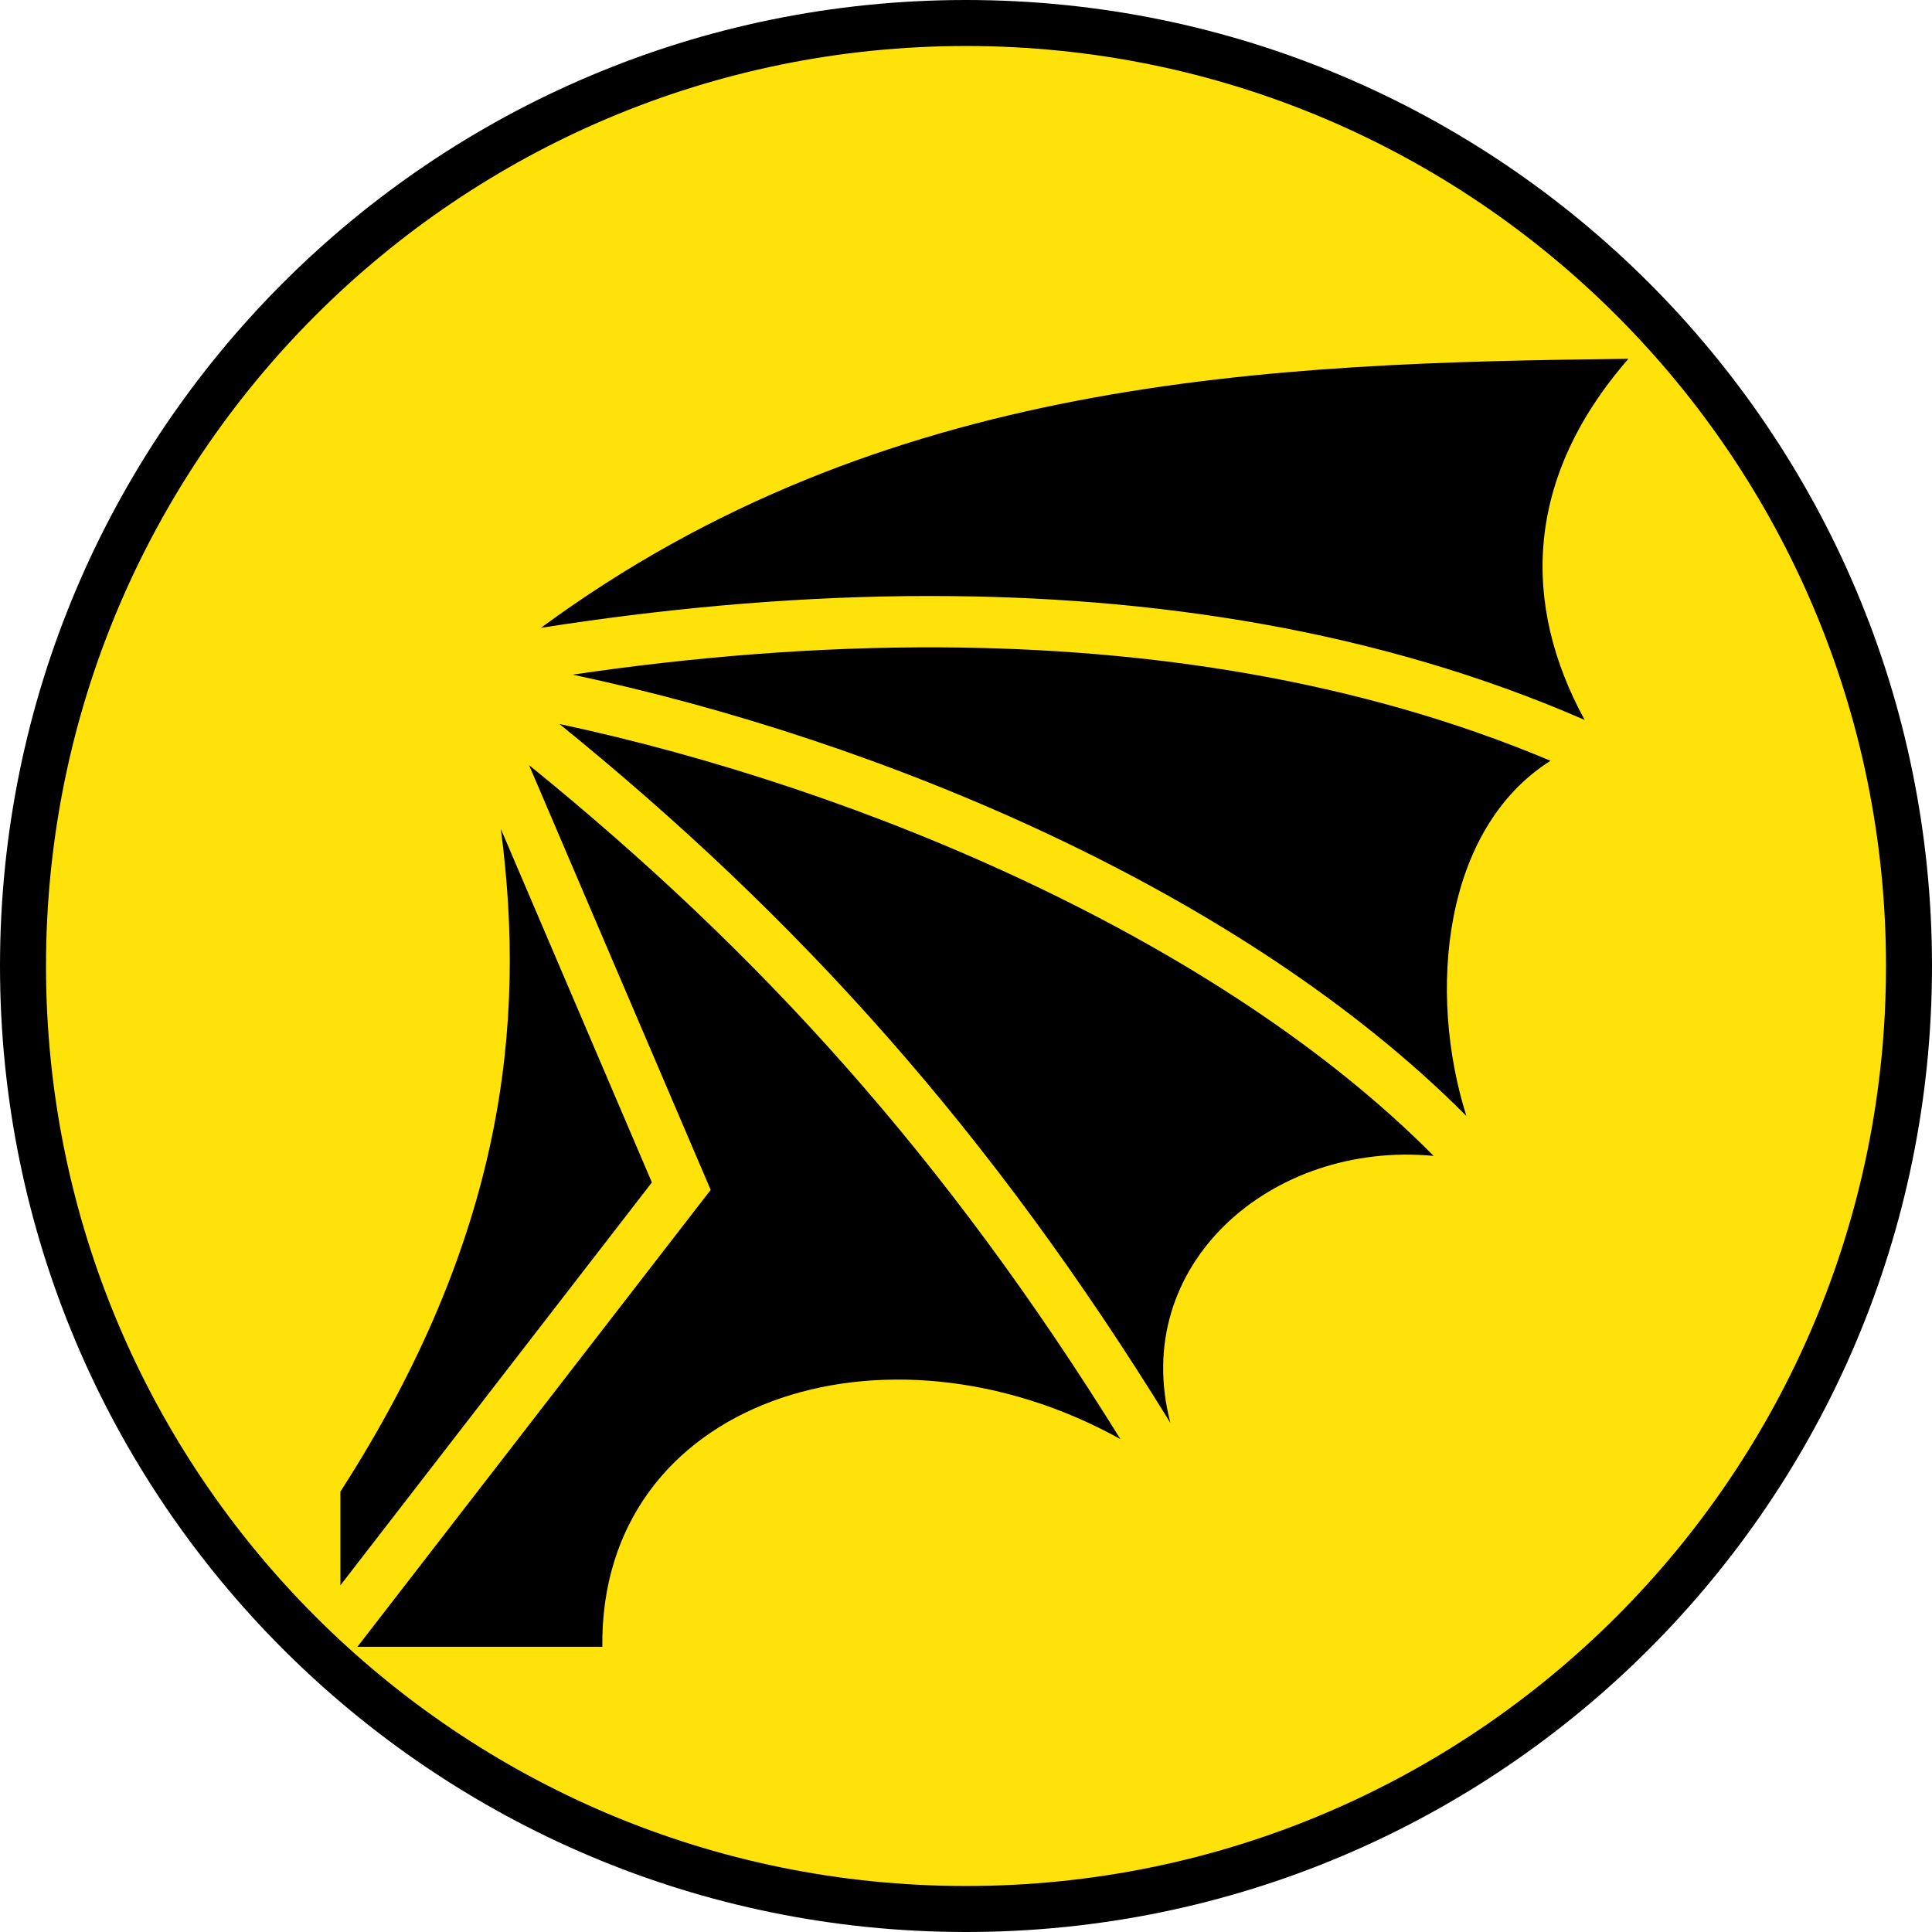
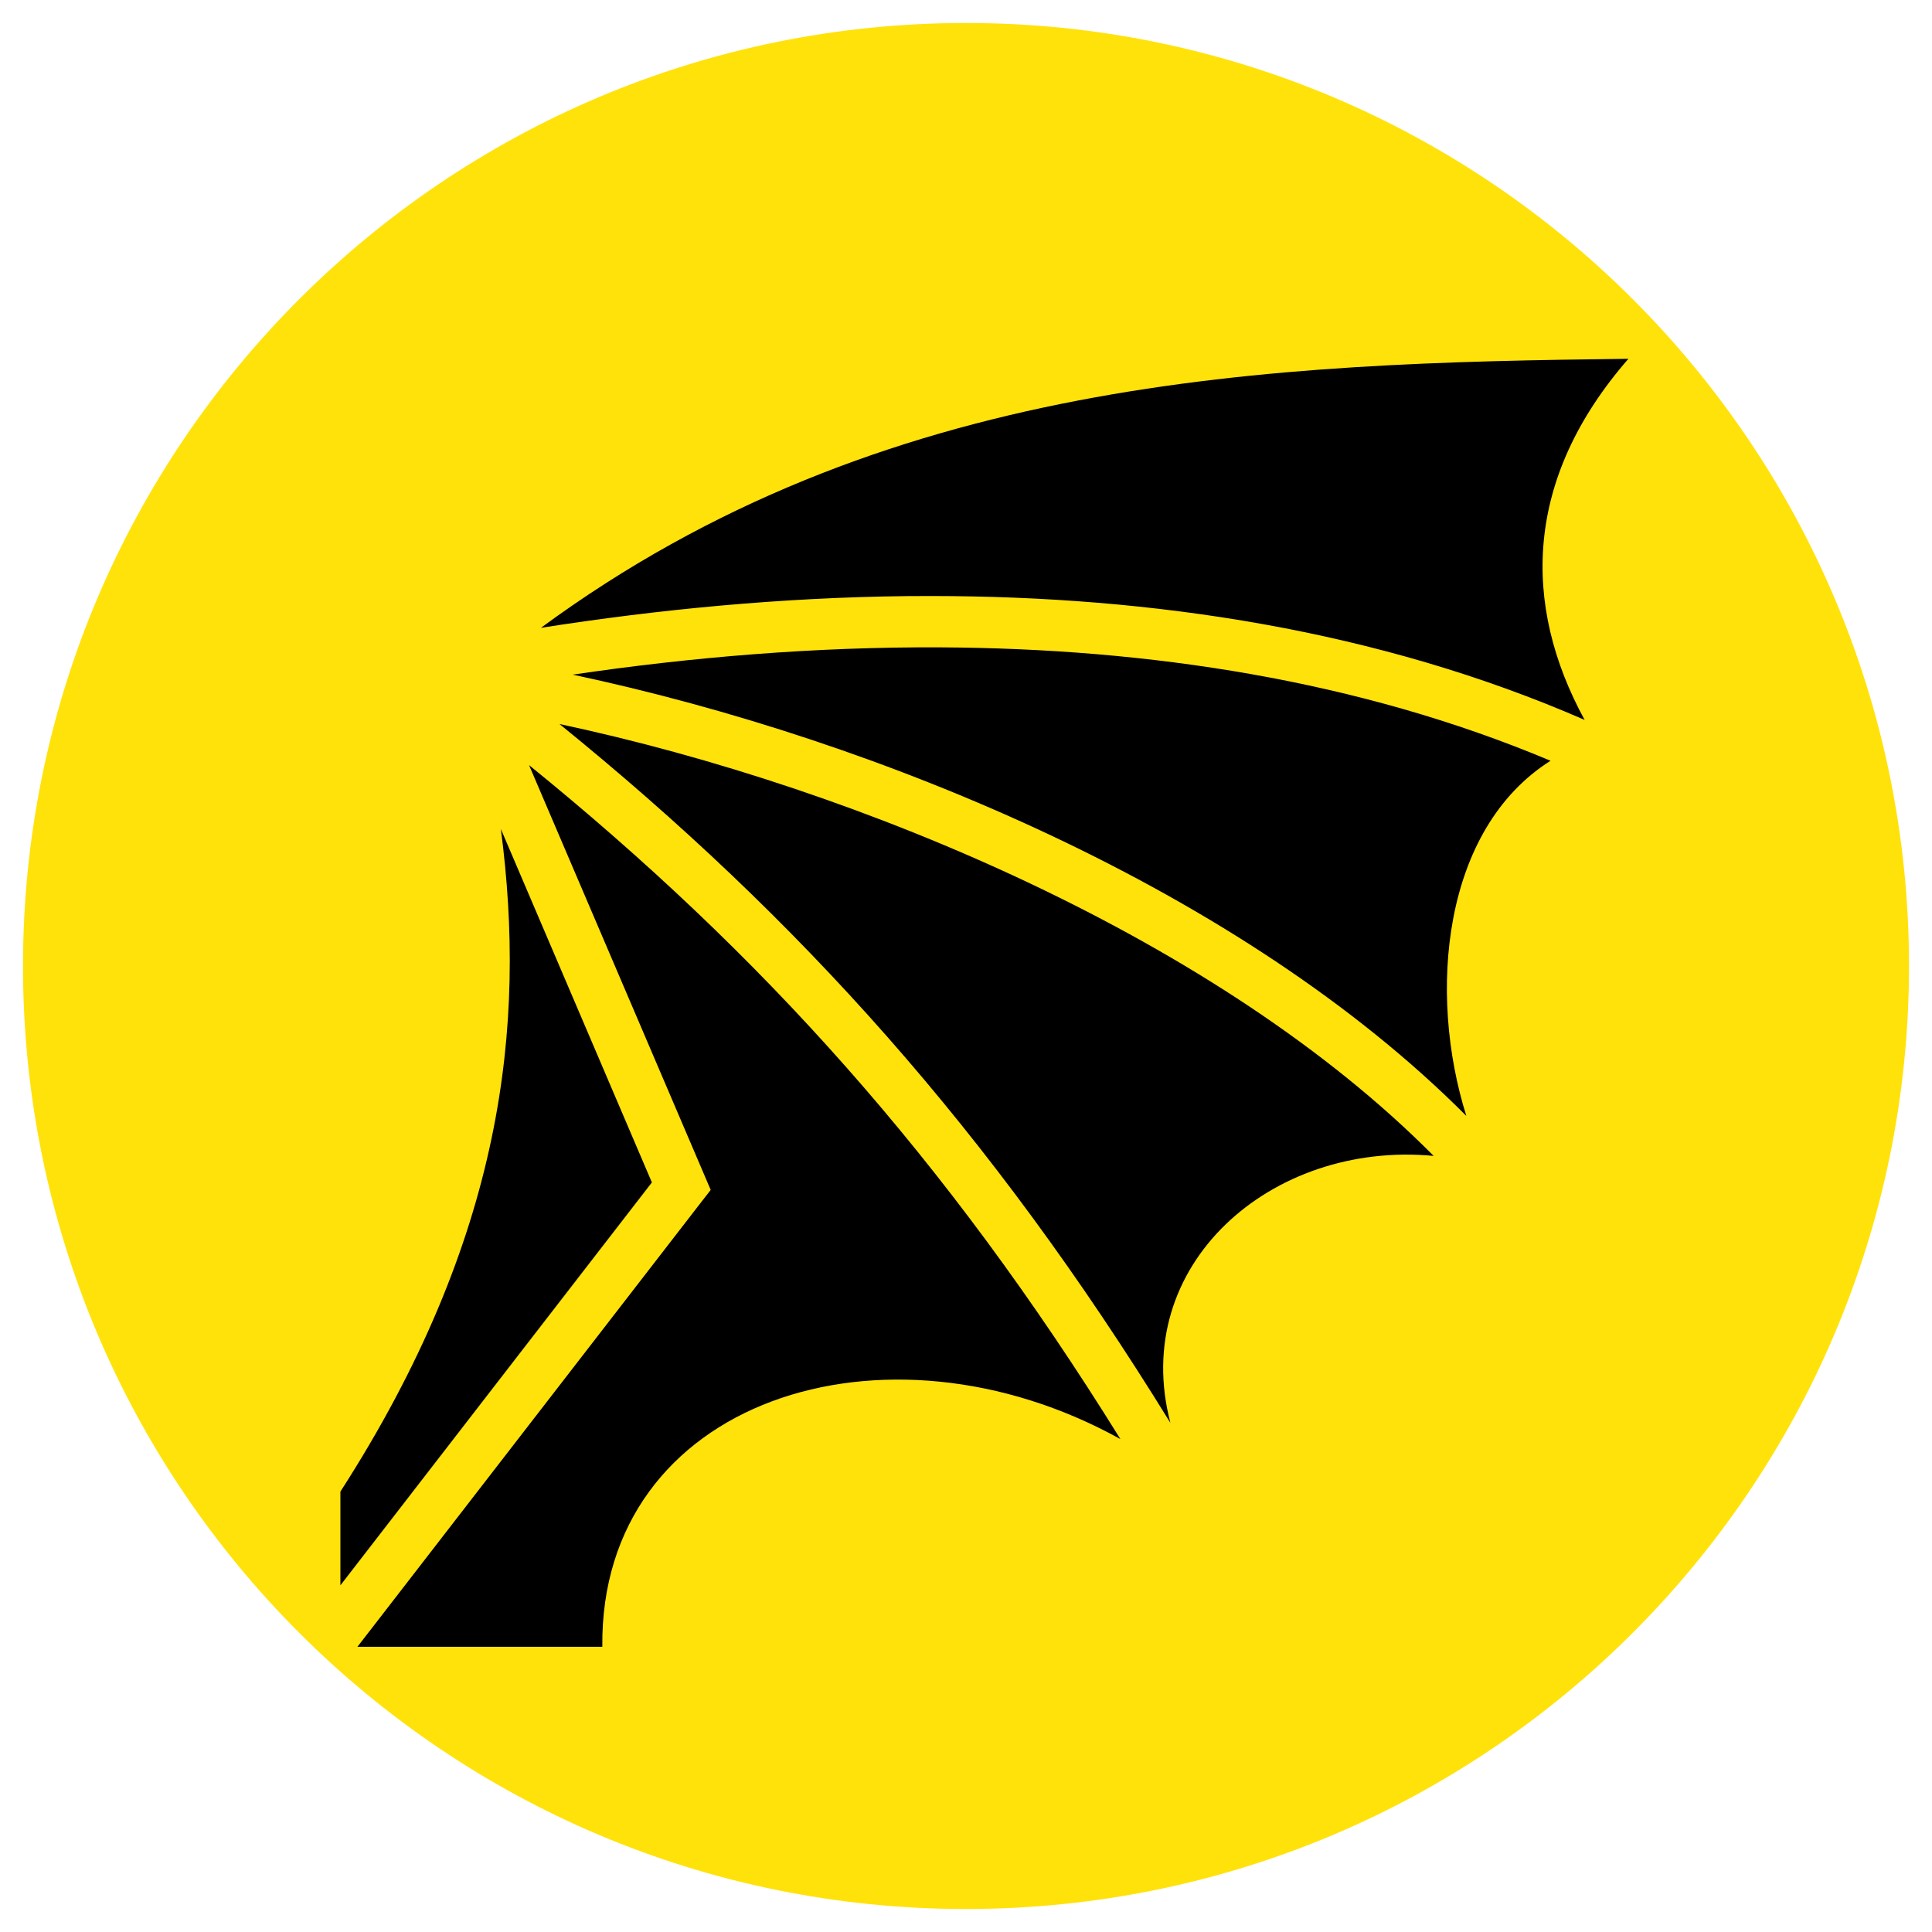
<svg xmlns="http://www.w3.org/2000/svg" width="210" height="210" viewBox="0 0 210 210" fill="none">
-   <circle cx="105" cy="105" r="102.5" fill="#FFE20A" stroke="black" stroke-width="5" />
+   <circle cx="105" cy="105" r="102.5" fill="#FFE20A" />
  <path d="M177 39C165.636 52.052 165.411 65.727 172.243 78.252C149.763 68.447 125.195 64.792 101.23 64.785C100.358 64.785 99.49 64.785 98.62 64.794C84.949 64.939 71.51 66.247 58.797 68.242C95.953 40.909 137.842 39.452 177 39ZM102.224 70.365C124.742 70.48 147.65 73.897 168.535 82.692C156.783 90.132 155.172 107.907 159.384 121.295C135.045 96.857 95.822 80.469 62.253 73.33C75.08 71.438 88.58 70.295 102.224 70.365ZM60.814 78.697C93.751 85.724 132.647 102.249 155.834 125.642C138.154 123.969 122.726 137.528 127.217 154.661C107.668 122.925 86.827 99.789 60.814 78.698V78.697ZM57.506 83.164C82.707 103.614 102.795 125.826 121.782 156.422C96.146 142.21 65.188 152.161 65.469 179H38.85L76.255 130.619L77.249 129.34L76.608 127.838L57.505 83.164L57.506 83.164ZM54.44 90.106L70.857 128.525L37 172.318V162.131C54.717 134.603 57.242 111.485 54.44 90.107V90.106Z" fill="black" />
</svg>
